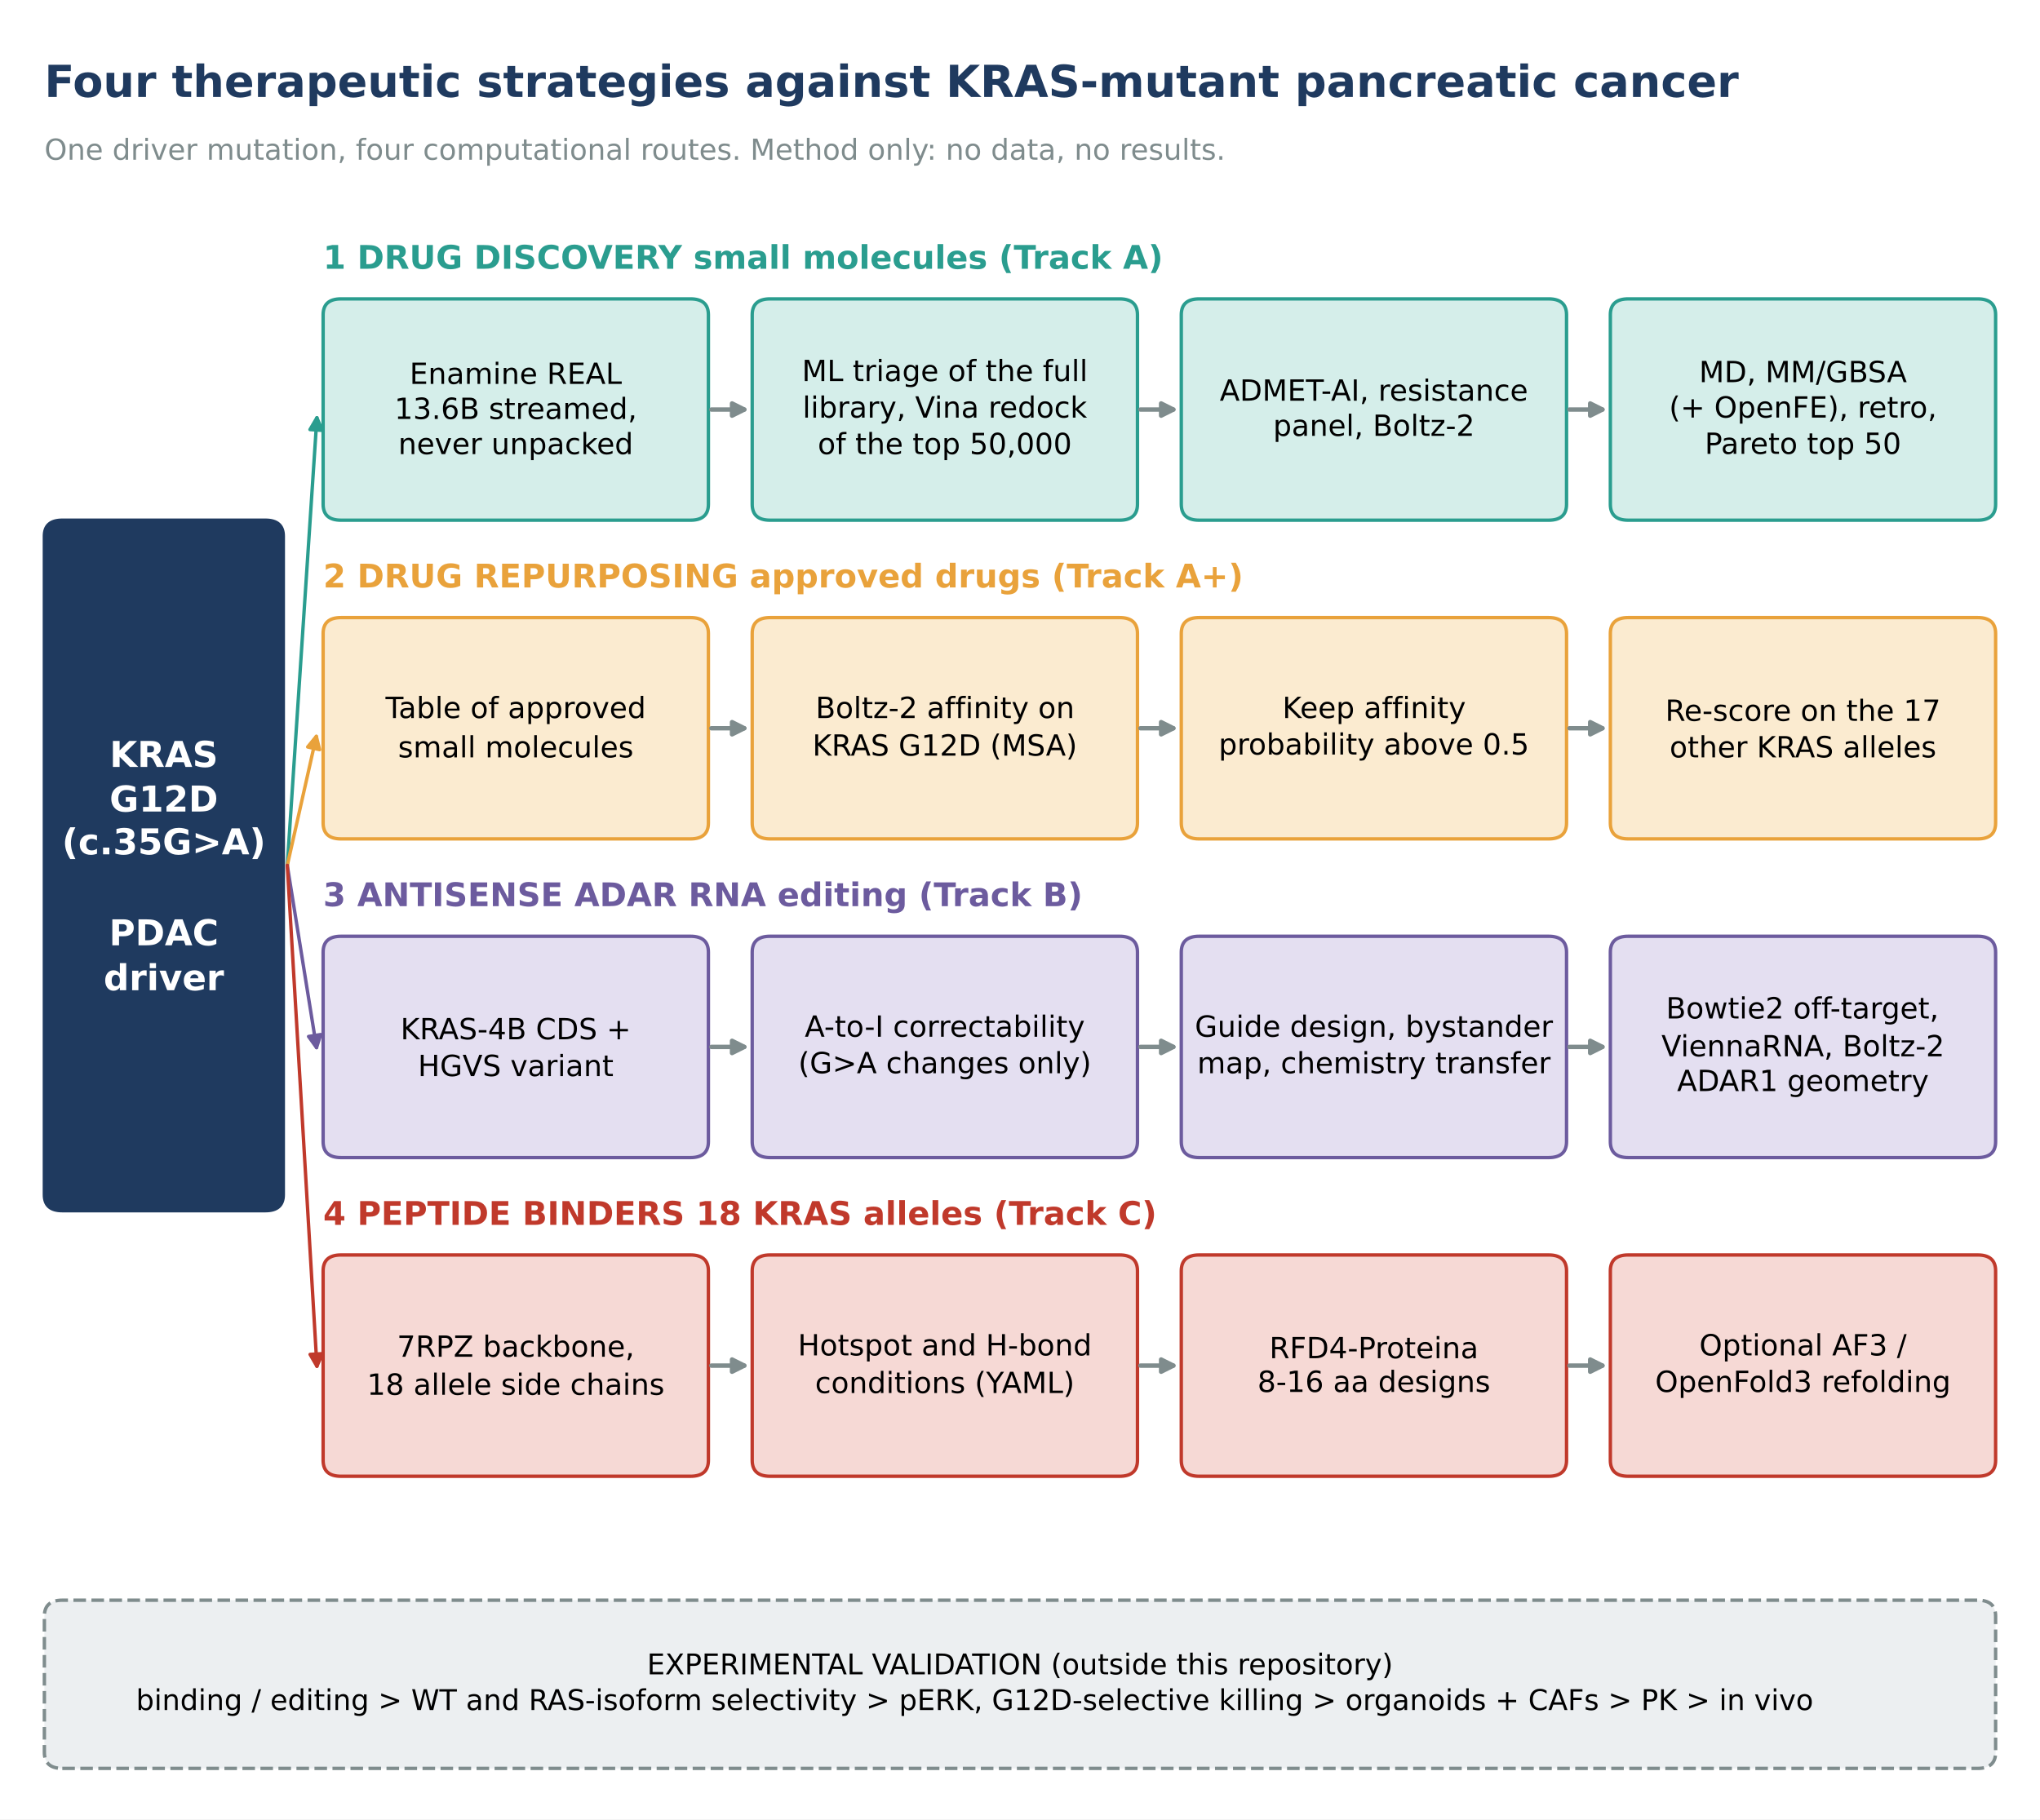
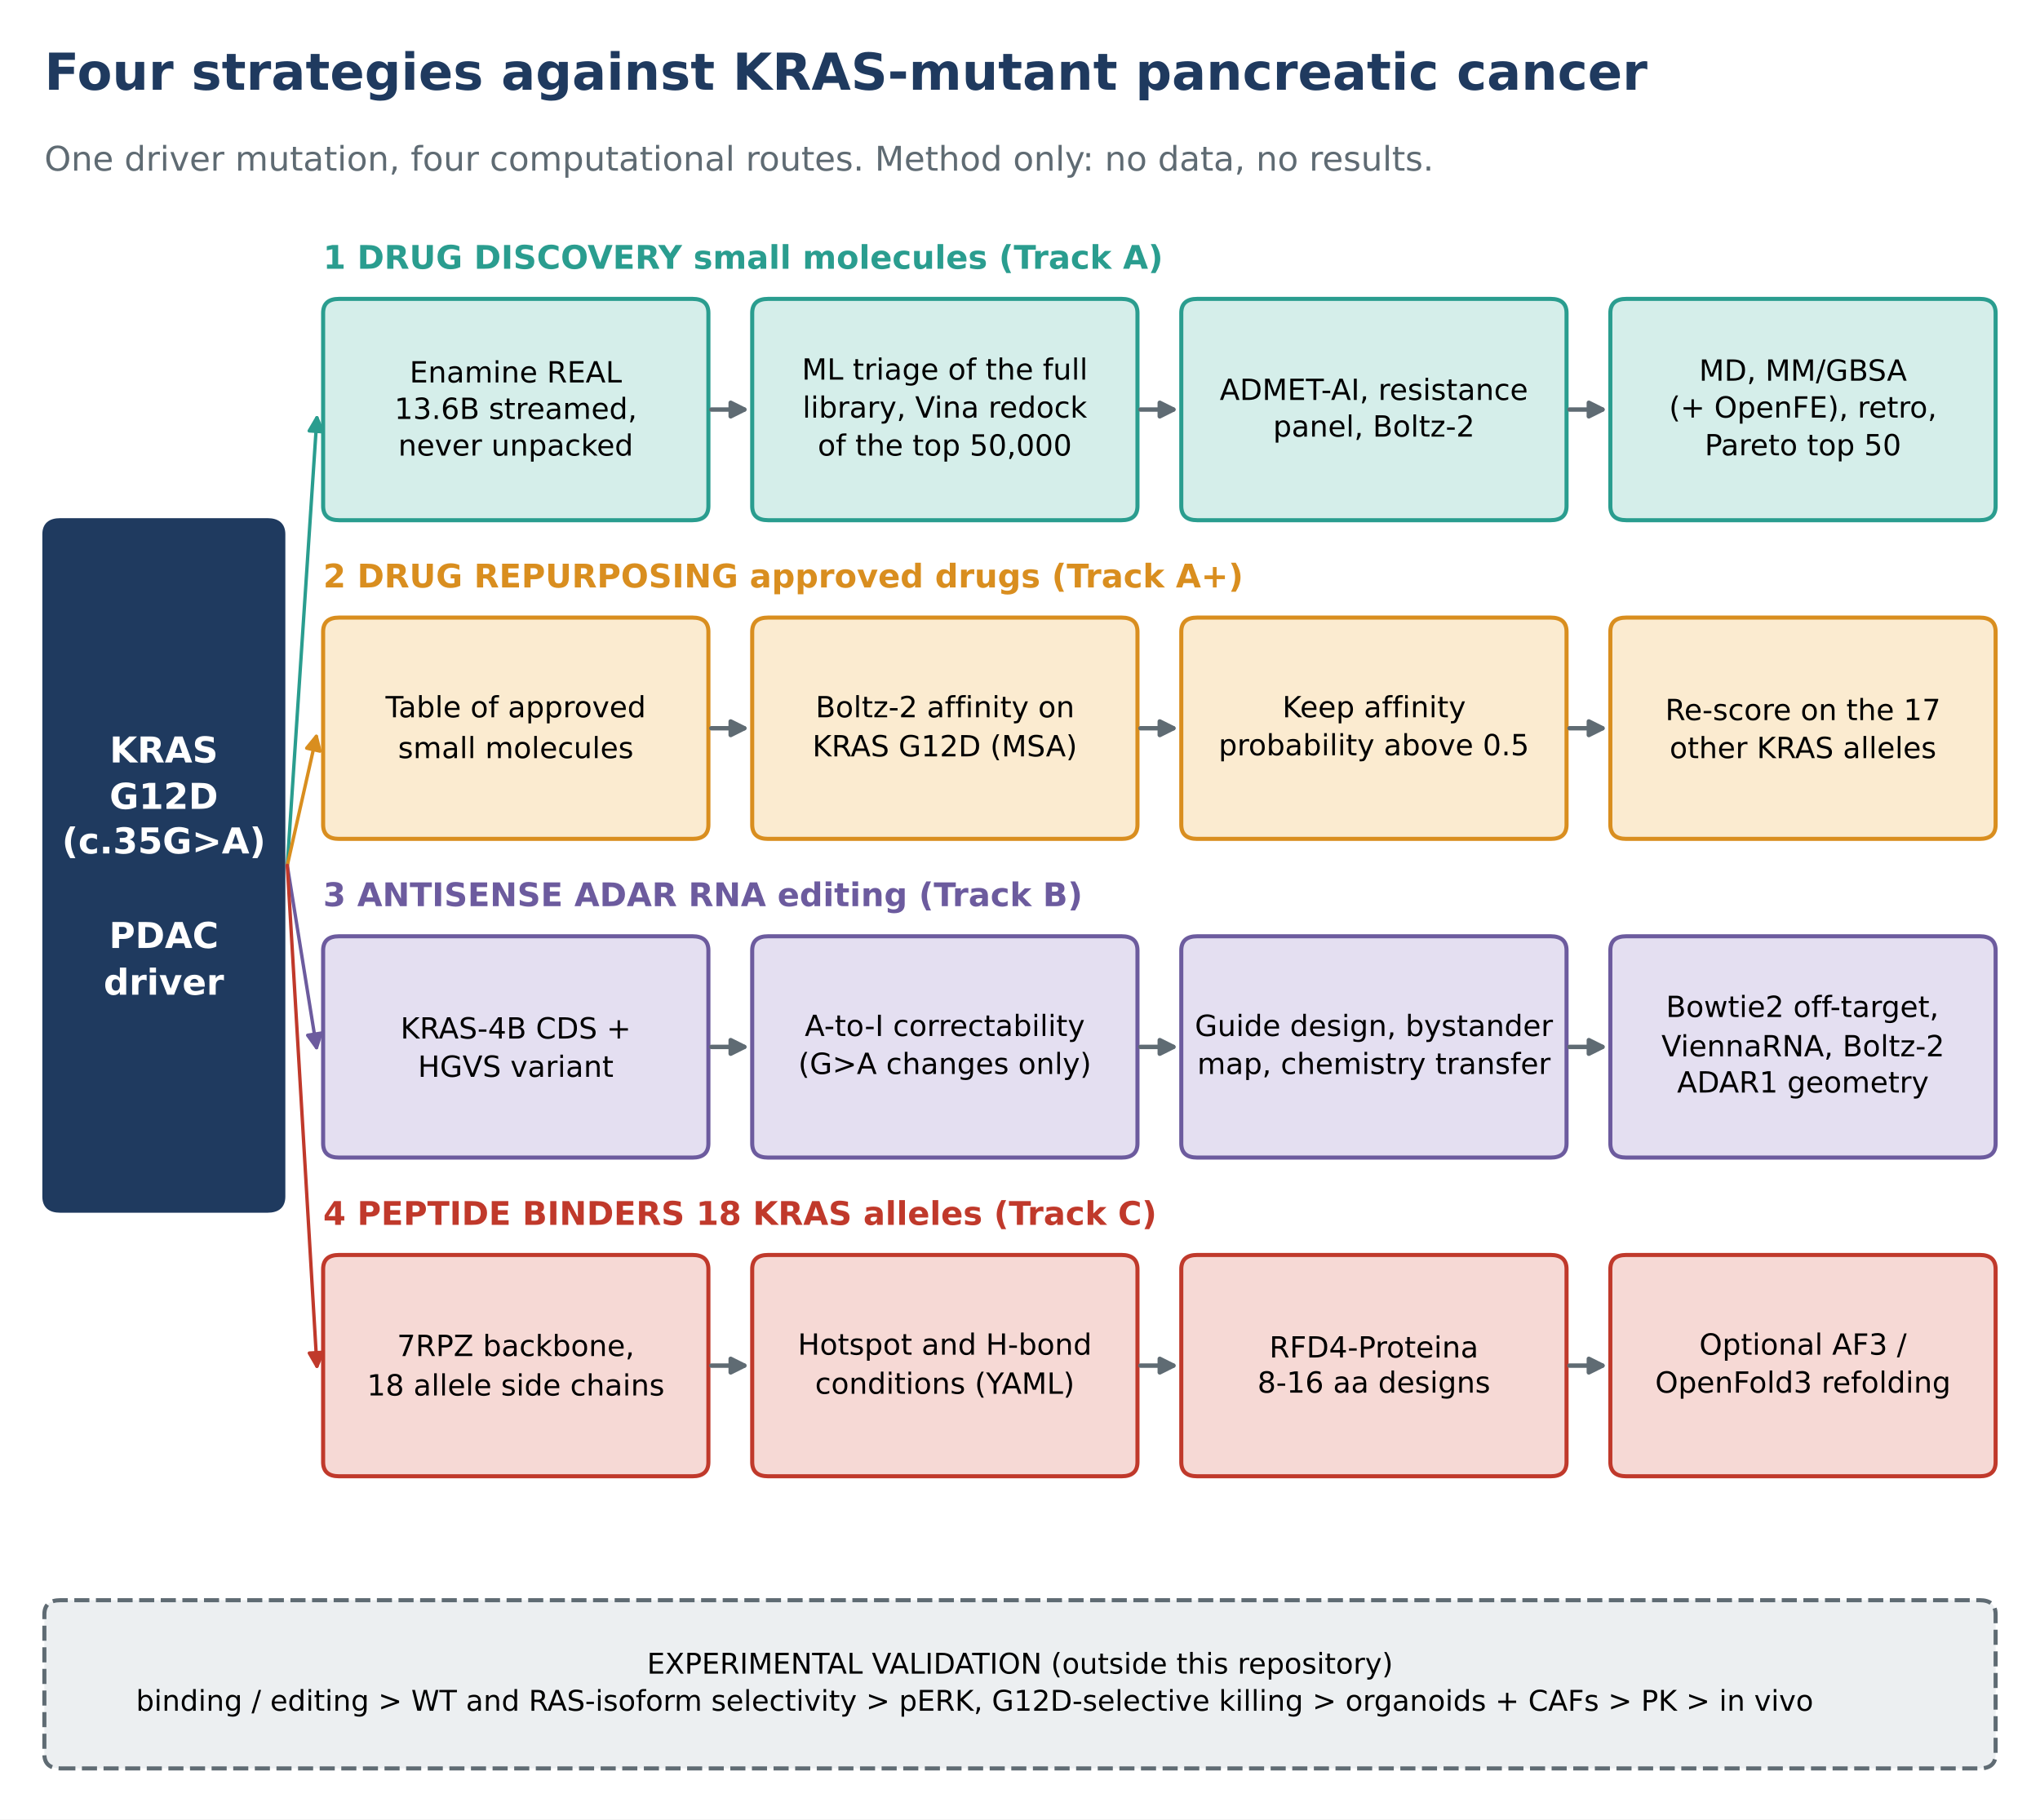
<svg xmlns="http://www.w3.org/2000/svg" width="600.3pt" height="535.536pt" viewBox="0 0 600.3 535.536" version="1.1">
  <defs>
    <style type="text/css">*{stroke-linejoin: round; stroke-linecap: butt}</style>
  </defs>
  <g id="figure_1">
    <g id="patch_1">
      <path d="M 0 535.536  L 600.3 535.536  L 600.3 0  L 0 0  z " style="fill: #ffffff" />
    </g>
    <g id="axes_1">
      <g id="patch_2">
-         <path d="M 18.332 356.361  L 78.094 356.361  Q 83.367 356.361 83.367 351.671  L 83.367 157.808  Q 83.367 153.118 78.094 153.118  L 18.332 153.118  Q 13.059 153.118 13.059 157.808  L 13.059 351.671  Q 13.059 356.361 18.332 356.361  z " clip-path="url(#p35cd5ab6e8)" style="fill: #1f3a5f; stroke: #1f3a5f; stroke-linejoin: miter" />
+         <path d="M 17.746 356.361  L 78.68 356.361  Q 83.367 356.361 83.367 352.192  L 83.367 157.287  Q 83.367 153.118 78.68 153.118  L 17.746 153.118  Q 13.059 153.118 13.059 157.287  L 13.059 352.192  Q 13.059 356.361 17.746 356.361  z " clip-path="url(#pb861a4e313)" style="fill: #1f3a5f; stroke: #1f3a5f; stroke-width: 1.2; stroke-linejoin: miter" />
      </g>
      <g id="patch_3">
-         <path d="M 100.358 153.118  L 203.184 153.118  Q 208.457 153.118 208.457 148.428  L 208.457 92.666  Q 208.457 87.976 203.184 87.976  L 100.358 87.976  Q 95.085 87.976 95.085 92.666  L 95.085 148.428  Q 95.085 153.118 100.358 153.118  z " clip-path="url(#p35cd5ab6e8)" style="fill: #d5eeea; stroke: #2a9d8f; stroke-linejoin: miter" />
+         <path d="M 99.772 153.118  L 203.769 153.118  Q 208.457 153.118 208.457 148.949  L 208.457 92.145  Q 208.457 87.976 203.769 87.976  L 99.772 87.976  Q 95.085 87.976 95.085 92.145  L 95.085 148.949  Q 95.085 153.118 99.772 153.118  z " clip-path="url(#pb861a4e313)" style="fill: #d5eeea; stroke: #2a9d8f; stroke-width: 1.2; stroke-linejoin: miter" />
      </g>
      <g id="patch_4">
-         <path d="M 226.62 153.118  L 329.445 153.118  Q 334.718 153.118 334.718 148.428  L 334.718 92.666  Q 334.718 87.976 329.445 87.976  L 226.62 87.976  Q 221.346 87.976 221.346 92.666  L 221.346 148.428  Q 221.346 153.118 226.62 153.118  z " clip-path="url(#p35cd5ab6e8)" style="fill: #d5eeea; stroke: #2a9d8f; stroke-linejoin: miter" />
+         <path d="M 226.034 153.118  L 330.031 153.118  Q 334.718 153.118 334.718 148.949  L 334.718 92.145  Q 334.718 87.976 330.031 87.976  L 226.034 87.976  Q 221.346 87.976 221.346 92.145  L 221.346 148.949  Q 221.346 153.118 226.034 153.118  z " clip-path="url(#pb861a4e313)" style="fill: #d5eeea; stroke: #2a9d8f; stroke-width: 1.2; stroke-linejoin: miter" />
      </g>
      <g id="patch_5">
-         <path d="M 352.881 153.118  L 455.706 153.118  Q 460.98 153.118 460.98 148.428  L 460.98 92.666  Q 460.98 87.976 455.706 87.976  L 352.881 87.976  Q 347.608 87.976 347.608 92.666  L 347.608 148.428  Q 347.608 153.118 352.881 153.118  z " clip-path="url(#p35cd5ab6e8)" style="fill: #d5eeea; stroke: #2a9d8f; stroke-linejoin: miter" />
+         <path d="M 352.295 153.118  L 456.292 153.118  Q 460.98 153.118 460.98 148.949  L 460.98 92.145  Q 460.98 87.976 456.292 87.976  L 352.295 87.976  Q 347.608 87.976 347.608 92.145  L 347.608 148.949  Q 347.608 153.118 352.295 153.118  z " clip-path="url(#pb861a4e313)" style="fill: #d5eeea; stroke: #2a9d8f; stroke-width: 1.2; stroke-linejoin: miter" />
      </g>
      <g id="patch_6">
-         <path d="M 479.142 153.118  L 581.968 153.118  Q 587.241 153.118 587.241 148.428  L 587.241 92.666  Q 587.241 87.976 581.968 87.976  L 479.142 87.976  Q 473.869 87.976 473.869 92.666  L 473.869 148.428  Q 473.869 153.118 479.142 153.118  z " clip-path="url(#p35cd5ab6e8)" style="fill: #d5eeea; stroke: #2a9d8f; stroke-linejoin: miter" />
+         <path d="M 478.557 153.118  L 582.554 153.118  Q 587.241 153.118 587.241 148.949  L 587.241 92.145  Q 587.241 87.976 582.554 87.976  L 478.557 87.976  Q 473.869 87.976 473.869 92.145  L 473.869 148.949  Q 473.869 153.118 478.557 153.118  z " clip-path="url(#pb861a4e313)" style="fill: #d5eeea; stroke: #2a9d8f; stroke-width: 1.2; stroke-linejoin: miter" />
      </g>
      <g id="patch_7">
-         <path d="M 100.358 246.923  L 203.184 246.923  Q 208.457 246.923 208.457 242.232  L 208.457 186.471  Q 208.457 181.781 203.184 181.781  L 100.358 181.781  Q 95.085 181.781 95.085 186.471  L 95.085 242.232  Q 95.085 246.923 100.358 246.923  z " clip-path="url(#p35cd5ab6e8)" style="fill: #fbebd0; stroke: #e9a23b; stroke-linejoin: miter" />
+         <path d="M 99.772 246.923  L 203.769 246.923  Q 208.457 246.923 208.457 242.753  L 208.457 185.95  Q 208.457 181.781 203.769 181.781  L 99.772 181.781  Q 95.085 181.781 95.085 185.95  L 95.085 242.753  Q 95.085 246.923 99.772 246.923  z " clip-path="url(#pb861a4e313)" style="fill: #fbebd0; stroke: #d98e1f; stroke-width: 1.2; stroke-linejoin: miter" />
      </g>
      <g id="patch_8">
-         <path d="M 226.62 246.923  L 329.445 246.923  Q 334.718 246.923 334.718 242.232  L 334.718 186.471  Q 334.718 181.781 329.445 181.781  L 226.62 181.781  Q 221.346 181.781 221.346 186.471  L 221.346 242.232  Q 221.346 246.923 226.62 246.923  z " clip-path="url(#p35cd5ab6e8)" style="fill: #fbebd0; stroke: #e9a23b; stroke-linejoin: miter" />
+         <path d="M 226.034 246.923  L 330.031 246.923  Q 334.718 246.923 334.718 242.753  L 334.718 185.95  Q 334.718 181.781 330.031 181.781  L 226.034 181.781  Q 221.346 181.781 221.346 185.95  L 221.346 242.753  Q 221.346 246.923 226.034 246.923  z " clip-path="url(#pb861a4e313)" style="fill: #fbebd0; stroke: #d98e1f; stroke-width: 1.2; stroke-linejoin: miter" />
      </g>
      <g id="patch_9">
-         <path d="M 352.881 246.923  L 455.706 246.923  Q 460.98 246.923 460.98 242.232  L 460.98 186.471  Q 460.98 181.781 455.706 181.781  L 352.881 181.781  Q 347.608 181.781 347.608 186.471  L 347.608 242.232  Q 347.608 246.923 352.881 246.923  z " clip-path="url(#p35cd5ab6e8)" style="fill: #fbebd0; stroke: #e9a23b; stroke-linejoin: miter" />
+         <path d="M 352.295 246.923  L 456.292 246.923  Q 460.98 246.923 460.98 242.753  L 460.98 185.95  Q 460.98 181.781 456.292 181.781  L 352.295 181.781  Q 347.608 181.781 347.608 185.95  L 347.608 242.753  Q 347.608 246.923 352.295 246.923  z " clip-path="url(#pb861a4e313)" style="fill: #fbebd0; stroke: #d98e1f; stroke-width: 1.2; stroke-linejoin: miter" />
      </g>
      <g id="patch_10">
-         <path d="M 479.142 246.923  L 581.968 246.923  Q 587.241 246.923 587.241 242.232  L 587.241 186.471  Q 587.241 181.781 581.968 181.781  L 479.142 181.781  Q 473.869 181.781 473.869 186.471  L 473.869 242.232  Q 473.869 246.923 479.142 246.923  z " clip-path="url(#p35cd5ab6e8)" style="fill: #fbebd0; stroke: #e9a23b; stroke-linejoin: miter" />
+         <path d="M 478.557 246.923  L 582.554 246.923  Q 587.241 246.923 587.241 242.753  L 587.241 185.95  Q 587.241 181.781 582.554 181.781  L 478.557 181.781  Q 473.869 181.781 473.869 185.95  L 473.869 242.753  Q 473.869 246.923 478.557 246.923  z " clip-path="url(#pb861a4e313)" style="fill: #fbebd0; stroke: #d98e1f; stroke-width: 1.2; stroke-linejoin: miter" />
      </g>
      <g id="patch_11">
-         <path d="M 100.358 340.727  L 203.184 340.727  Q 208.457 340.727 208.457 336.037  L 208.457 280.275  Q 208.457 275.585 203.184 275.585  L 100.358 275.585  Q 95.085 275.585 95.085 280.275  L 95.085 336.037  Q 95.085 340.727 100.358 340.727  z " clip-path="url(#p35cd5ab6e8)" style="fill: #e4dff1; stroke: #6c5b9e; stroke-linejoin: miter" />
+         <path d="M 99.772 340.727  L 203.769 340.727  Q 208.457 340.727 208.457 336.558  L 208.457 279.754  Q 208.457 275.585 203.769 275.585  L 99.772 275.585  Q 95.085 275.585 95.085 279.754  L 95.085 336.558  Q 95.085 340.727 99.772 340.727  z " clip-path="url(#pb861a4e313)" style="fill: #e4dff1; stroke: #6c5b9e; stroke-width: 1.2; stroke-linejoin: miter" />
      </g>
      <g id="patch_12">
-         <path d="M 226.62 340.727  L 329.445 340.727  Q 334.718 340.727 334.718 336.037  L 334.718 280.275  Q 334.718 275.585 329.445 275.585  L 226.62 275.585  Q 221.346 275.585 221.346 280.275  L 221.346 336.037  Q 221.346 340.727 226.62 340.727  z " clip-path="url(#p35cd5ab6e8)" style="fill: #e4dff1; stroke: #6c5b9e; stroke-linejoin: miter" />
+         <path d="M 226.034 340.727  L 330.031 340.727  Q 334.718 340.727 334.718 336.558  L 334.718 279.754  Q 334.718 275.585 330.031 275.585  L 226.034 275.585  Q 221.346 275.585 221.346 279.754  L 221.346 336.558  Q 221.346 340.727 226.034 340.727  z " clip-path="url(#pb861a4e313)" style="fill: #e4dff1; stroke: #6c5b9e; stroke-width: 1.2; stroke-linejoin: miter" />
      </g>
      <g id="patch_13">
-         <path d="M 352.881 340.727  L 455.706 340.727  Q 460.98 340.727 460.98 336.037  L 460.98 280.275  Q 460.98 275.585 455.706 275.585  L 352.881 275.585  Q 347.608 275.585 347.608 280.275  L 347.608 336.037  Q 347.608 340.727 352.881 340.727  z " clip-path="url(#p35cd5ab6e8)" style="fill: #e4dff1; stroke: #6c5b9e; stroke-linejoin: miter" />
+         <path d="M 352.295 340.727  L 456.292 340.727  Q 460.98 340.727 460.98 336.558  L 460.98 279.754  Q 460.98 275.585 456.292 275.585  L 352.295 275.585  Q 347.608 275.585 347.608 279.754  L 347.608 336.558  Q 347.608 340.727 352.295 340.727  z " clip-path="url(#pb861a4e313)" style="fill: #e4dff1; stroke: #6c5b9e; stroke-width: 1.2; stroke-linejoin: miter" />
      </g>
      <g id="patch_14">
-         <path d="M 479.142 340.727  L 581.968 340.727  Q 587.241 340.727 587.241 336.037  L 587.241 280.275  Q 587.241 275.585 581.968 275.585  L 479.142 275.585  Q 473.869 275.585 473.869 280.275  L 473.869 336.037  Q 473.869 340.727 479.142 340.727  z " clip-path="url(#p35cd5ab6e8)" style="fill: #e4dff1; stroke: #6c5b9e; stroke-linejoin: miter" />
+         <path d="M 478.557 340.727  L 582.554 340.727  Q 587.241 340.727 587.241 336.558  L 587.241 279.754  Q 587.241 275.585 582.554 275.585  L 478.557 275.585  Q 473.869 275.585 473.869 279.754  L 473.869 336.558  Q 473.869 340.727 478.557 340.727  z " clip-path="url(#pb861a4e313)" style="fill: #e4dff1; stroke: #6c5b9e; stroke-width: 1.2; stroke-linejoin: miter" />
      </g>
      <g id="patch_15">
-         <path d="M 100.358 434.532  L 203.184 434.532  Q 208.457 434.532 208.457 429.841  L 208.457 374.08  Q 208.457 369.39 203.184 369.39  L 100.358 369.39  Q 95.085 369.39 95.085 374.08  L 95.085 429.841  Q 95.085 434.532 100.358 434.532  z " clip-path="url(#p35cd5ab6e8)" style="fill: #f6d9d5; stroke: #c0392b; stroke-linejoin: miter" />
+         <path d="M 99.772 434.532  L 203.769 434.532  Q 208.457 434.532 208.457 430.362  L 208.457 373.559  Q 208.457 369.39 203.769 369.39  L 99.772 369.39  Q 95.085 369.39 95.085 373.559  L 95.085 430.362  Q 95.085 434.532 99.772 434.532  z " clip-path="url(#pb861a4e313)" style="fill: #f6d9d5; stroke: #c0392b; stroke-width: 1.2; stroke-linejoin: miter" />
      </g>
      <g id="patch_16">
-         <path d="M 226.62 434.532  L 329.445 434.532  Q 334.718 434.532 334.718 429.841  L 334.718 374.08  Q 334.718 369.39 329.445 369.39  L 226.62 369.39  Q 221.346 369.39 221.346 374.08  L 221.346 429.841  Q 221.346 434.532 226.62 434.532  z " clip-path="url(#p35cd5ab6e8)" style="fill: #f6d9d5; stroke: #c0392b; stroke-linejoin: miter" />
+         <path d="M 226.034 434.532  L 330.031 434.532  Q 334.718 434.532 334.718 430.362  L 334.718 373.559  Q 334.718 369.39 330.031 369.39  L 226.034 369.39  Q 221.346 369.39 221.346 373.559  L 221.346 430.362  Q 221.346 434.532 226.034 434.532  z " clip-path="url(#pb861a4e313)" style="fill: #f6d9d5; stroke: #c0392b; stroke-width: 1.2; stroke-linejoin: miter" />
      </g>
      <g id="patch_17">
-         <path d="M 352.881 434.532  L 455.706 434.532  Q 460.98 434.532 460.98 429.841  L 460.98 374.08  Q 460.98 369.39 455.706 369.39  L 352.881 369.39  Q 347.608 369.39 347.608 374.08  L 347.608 429.841  Q 347.608 434.532 352.881 434.532  z " clip-path="url(#p35cd5ab6e8)" style="fill: #f6d9d5; stroke: #c0392b; stroke-linejoin: miter" />
+         <path d="M 352.295 434.532  L 456.292 434.532  Q 460.98 434.532 460.98 430.362  L 460.98 373.559  Q 460.98 369.39 456.292 369.39  L 352.295 369.39  Q 347.608 369.39 347.608 373.559  L 347.608 430.362  Q 347.608 434.532 352.295 434.532  z " clip-path="url(#pb861a4e313)" style="fill: #f6d9d5; stroke: #c0392b; stroke-width: 1.2; stroke-linejoin: miter" />
      </g>
      <g id="patch_18">
-         <path d="M 479.142 434.532  L 581.968 434.532  Q 587.241 434.532 587.241 429.841  L 587.241 374.08  Q 587.241 369.39 581.968 369.39  L 479.142 369.39  Q 473.869 369.39 473.869 374.08  L 473.869 429.841  Q 473.869 434.532 479.142 434.532  z " clip-path="url(#p35cd5ab6e8)" style="fill: #f6d9d5; stroke: #c0392b; stroke-linejoin: miter" />
+         <path d="M 478.557 434.532  L 582.554 434.532  Q 587.241 434.532 587.241 430.362  L 587.241 373.559  Q 587.241 369.39 582.554 369.39  L 478.557 369.39  Q 473.869 369.39 473.869 373.559  L 473.869 430.362  Q 473.869 434.532 478.557 434.532  z " clip-path="url(#pb861a4e313)" style="fill: #f6d9d5; stroke: #c0392b; stroke-width: 1.2; stroke-linejoin: miter" />
      </g>
      <g id="patch_19">
-         <path d="M 18.332 520.519  L 581.968 520.519  Q 587.241 520.519 587.241 515.829  L 587.241 475.701  Q 587.241 471.011 581.968 471.011  L 18.332 471.011  Q 13.059 471.011 13.059 475.701  L 13.059 515.829  Q 13.059 520.519 18.332 520.519  z " clip-path="url(#p35cd5ab6e8)" style="fill: #eceff1; stroke-dasharray: 3.7,1.6; stroke-dashoffset: 0; stroke: #7f8c8d; stroke-linejoin: miter" />
+         <path d="M 17.746 520.519  L 582.554 520.519  Q 587.241 520.519 587.241 516.35  L 587.241 475.18  Q 587.241 471.011 582.554 471.011  L 17.746 471.011  Q 13.059 471.011 13.059 475.18  L 13.059 516.35  Q 13.059 520.519 17.746 520.519  z " clip-path="url(#pb861a4e313)" style="fill: #eceff1; stroke-dasharray: 4.44,1.92; stroke-dashoffset: 0; stroke: #5f6b73; stroke-width: 1.2; stroke-linejoin: miter" />
      </g>
      <g id="text_1">
-         <text style="font-weight: 700; font-size: 13px; font-family: 'DejaVu Sans'; text-anchor: start; fill: #1f3a5f" x="13.059" y="28.543" transform="rotate(-0 13.059 28.54296)">Four therapeutic strategies against KRAS-mutant pancreatic cancer</text>
+         <text style="font-weight: 700; font-size: 15px; font-family: 'DejaVu Sans'; text-anchor: start; fill: #1f3a5f" x="13.059" y="26.415" transform="rotate(-0 13.059 26.4147)">Four strategies against KRAS-mutant pancreatic cancer</text>
      </g>
      <g id="text_2">
-         <text style="font-size: 8.5px; font-family: 'DejaVu Sans'; text-anchor: start; fill: #7f8c8d" x="13.059" y="47.011" transform="rotate(-0 13.059 47.01138)">One driver mutation, four computational routes. Method only: no data, no results.</text>
+         <text style="font-size: 10px; font-family: 'DejaVu Sans'; text-anchor: start; fill: #5f6b73" x="13.059" y="50.236" transform="rotate(-0 13.059 50.23568)">One driver mutation, four computational routes. Method only: no data, no results.</text>
      </g>
      <g id="text_3">
-         <text style="font-weight: 700; font-size: 10.5px; font-family: 'DejaVu Sans'; fill: #ffffff" transform="translate(32.25874 225.7489)">KRAS</text>
-         <text style="font-weight: 700; font-size: 10.5px; font-family: 'DejaVu Sans'; fill: #ffffff" transform="translate(32.23987 238.8739)">G12D</text>
-         <text style="font-weight: 700; font-size: 10.5px; font-family: 'DejaVu Sans'; fill: #ffffff" transform="translate(18.23058 251.4682)">(c.35G&gt;A)</text>
-         <text style="font-weight: 700; font-size: 10.5px; font-family: 'DejaVu Sans'; fill: #ffffff" transform="translate(48.213 261.3021)" />
-         <text style="font-weight: 700; font-size: 10.5px; font-family: 'DejaVu Sans'; fill: #ffffff" transform="translate(32.09058 278.2489)">PDAC</text>
-         <text style="font-weight: 700; font-size: 10.5px; font-family: 'DejaVu Sans'; fill: #ffffff" transform="translate(30.49425 291.4666)">driver</text>
+         <text style="font-weight: 700; font-size: 10.5px; font-family: 'DejaVu Sans'; fill: #ffffff" transform="translate(32.25874 224.4364)">KRAS</text>
+         <text style="font-weight: 700; font-size: 10.5px; font-family: 'DejaVu Sans'; fill: #ffffff" transform="translate(32.23987 238.0864)">G12D</text>
+         <text style="font-weight: 700; font-size: 10.5px; font-family: 'DejaVu Sans'; fill: #ffffff" transform="translate(18.23058 251.2057)">(c.35G&gt;A)</text>
+         <text style="font-weight: 700; font-size: 10.5px; font-family: 'DejaVu Sans'; fill: #ffffff" transform="translate(48.213 261.5646)" />
+         <text style="font-weight: 700; font-size: 10.5px; font-family: 'DejaVu Sans'; fill: #ffffff" transform="translate(32.09058 279.0364)">PDAC</text>
+         <text style="font-weight: 700; font-size: 10.5px; font-family: 'DejaVu Sans'; fill: #ffffff" transform="translate(30.49425 292.7791)">driver</text>
      </g>
      <g id="text_4">
        <text style="font-weight: 700; font-size: 9.6px; font-family: 'DejaVu Sans'; text-anchor: start; fill: #2a9d8f" x="95.085" y="79.117" transform="rotate(-0 95.085 79.11677)">1  DRUG DISCOVERY    small molecules (Track A)</text>
      </g>
      <g id="text_5">
-         <text style="font-size: 8.6px; font-family: 'DejaVu Sans'" transform="translate(120.5307 113.0033)">Enamine REAL</text>
+         <text style="font-size: 8.6px; font-family: 'DejaVu Sans'" transform="translate(120.5307 112.5733)">Enamine REAL</text>
        <text style="font-size: 8.6px; font-family: 'DejaVu Sans'" transform="translate(116.0694 123.3145)">13.6B streamed,</text>
-         <text style="font-size: 8.6px; font-family: 'DejaVu Sans'" transform="translate(117.1827 133.6701)">never unpacked</text>
+         <text style="font-size: 8.6px; font-family: 'DejaVu Sans'" transform="translate(117.1827 134.1001)">never unpacked</text>
      </g>
      <g id="text_6">
-         <text style="font-size: 8.6px; font-family: 'DejaVu Sans'" transform="translate(235.9716 112.1701)">ML triage of the full</text>
+         <text style="font-size: 8.6px; font-family: 'DejaVu Sans'" transform="translate(235.9716 111.7401)">ML triage of the full</text>
        <text style="font-size: 8.6px; font-family: 'DejaVu Sans'" transform="translate(236.1624 122.9201)">library, Vina redock</text>
-         <text style="font-size: 8.6px; font-family: 'DejaVu Sans'" transform="translate(240.6384 133.6701)">of the top 50,000</text>
+         <text style="font-size: 8.6px; font-family: 'DejaVu Sans'" transform="translate(240.6384 134.1001)">of the top 50,000</text>
      </g>
      <g id="patch_20">
-         <path d="M 209.335 120.547  Q 214.902 120.547 219.014 120.547  " style="fill: none; stroke: #7f8c8d; stroke-width: 1.3; stroke-linecap: round" />
-         <path d="M 215.414 118.747  L 219.014 120.547  L 215.414 122.347  z " style="fill: #7f8c8d; stroke: #7f8c8d; stroke-width: 1.3; stroke-linecap: round" />
+         <path d="M 209.335 120.547  Q 214.902 120.547 219.014 120.547  " style="fill: none; stroke: #5f6b73; stroke-width: 1.3; stroke-linecap: round" />
+         <path d="M 215.014 118.547  L 219.014 120.547  L 215.014 122.547  z " style="fill: #5f6b73; stroke: #5f6b73; stroke-width: 1.3; stroke-linecap: round" />
      </g>
      <g id="text_7">
-         <text style="font-size: 8.6px; font-family: 'DejaVu Sans'" transform="translate(358.9328 117.9395)">ADMET-AI, resistance</text>
-         <text style="font-size: 8.6px; font-family: 'DejaVu Sans'" transform="translate(374.6244 128.2951)">panel, Boltz-2</text>
+         <text style="font-size: 8.6px; font-family: 'DejaVu Sans'" transform="translate(358.9328 117.7245)">ADMET-AI, resistance</text>
+         <text style="font-size: 8.6px; font-family: 'DejaVu Sans'" transform="translate(374.6244 128.5101)">panel, Boltz-2</text>
      </g>
      <g id="patch_21">
-         <path d="M 335.597 120.547  Q 341.163 120.547 345.276 120.547  " style="fill: none; stroke: #7f8c8d; stroke-width: 1.3; stroke-linecap: round" />
-         <path d="M 341.676 118.747  L 345.276 120.547  L 341.676 122.347  z " style="fill: #7f8c8d; stroke: #7f8c8d; stroke-width: 1.3; stroke-linecap: round" />
+         <path d="M 335.597 120.547  Q 341.163 120.547 345.276 120.547  " style="fill: none; stroke: #5f6b73; stroke-width: 1.3; stroke-linecap: round" />
+         <path d="M 341.276 118.547  L 345.276 120.547  L 341.276 122.547  z " style="fill: #5f6b73; stroke: #5f6b73; stroke-width: 1.3; stroke-linecap: round" />
      </g>
      <g id="text_8">
-         <text style="font-size: 8.6px; font-family: 'DejaVu Sans'" transform="translate(499.9741 112.4886)">MD, MM/GBSA</text>
+         <text style="font-size: 8.6px; font-family: 'DejaVu Sans'" transform="translate(499.9741 112.0586)">MD, MM/GBSA</text>
        <text style="font-size: 8.6px; font-family: 'DejaVu Sans'" transform="translate(491.1457 122.9154)">(+ OpenFE), retro,</text>
-         <text style="font-size: 8.6px; font-family: 'DejaVu Sans'" transform="translate(501.633 133.5942)">Pareto top 50</text>
+         <text style="font-size: 8.6px; font-family: 'DejaVu Sans'" transform="translate(501.633 134.0242)">Pareto top 50</text>
      </g>
      <g id="patch_22">
-         <path d="M 461.858 120.547  Q 467.424 120.547 471.537 120.547  " style="fill: none; stroke: #7f8c8d; stroke-width: 1.3; stroke-linecap: round" />
-         <path d="M 467.937 118.747  L 471.537 120.547  L 467.937 122.347  z " style="fill: #7f8c8d; stroke: #7f8c8d; stroke-width: 1.3; stroke-linecap: round" />
+         <path d="M 461.858 120.547  Q 467.424 120.547 471.537 120.547  " style="fill: none; stroke: #5f6b73; stroke-width: 1.3; stroke-linecap: round" />
+         <path d="M 467.537 118.547  L 471.537 120.547  L 467.537 122.547  z " style="fill: #5f6b73; stroke: #5f6b73; stroke-width: 1.3; stroke-linecap: round" />
      </g>
      <g id="patch_23">
        <path d="M 84.539 254.74  Q 88.933 188.295 93.254 122.966  " style="fill: none; stroke: #2a9d8f; stroke-linecap: round" />
-         <path d="M 91.22 126.439  L 93.254 122.966  L 94.812 126.676  z " style="fill: #2a9d8f; stroke: #2a9d8f; stroke-linecap: round" />
+         <path d="M 90.994 126.825  L 93.254 122.966  L 94.985 127.089  z " style="fill: #2a9d8f; stroke: #2a9d8f; stroke-linecap: round" />
      </g>
      <g id="text_9">
-         <text style="font-weight: 700; font-size: 9.6px; font-family: 'DejaVu Sans'; text-anchor: start; fill: #e9a23b" x="95.085" y="172.921" transform="rotate(-0 95.085 172.9212)">2  DRUG REPURPOSING    approved drugs (Track A+)</text>
+         <text style="font-weight: 700; font-size: 9.6px; font-family: 'DejaVu Sans'; text-anchor: start; fill: #d98e1f" x="95.085" y="172.921" transform="rotate(-0 95.085 172.9212)">2  DRUG REPURPOSING    approved drugs (Track A+)</text>
      </g>
      <g id="text_10">
-         <text style="font-size: 8.6px; font-family: 'DejaVu Sans'" transform="translate(113.4531 211.3496)">Table of approved</text>
-         <text style="font-size: 8.6px; font-family: 'DejaVu Sans'" transform="translate(117.1216 222.9327)">small molecules</text>
+         <text style="font-size: 8.6px; font-family: 'DejaVu Sans'" transform="translate(113.4531 211.1346)">Table of approved</text>
+         <text style="font-size: 8.6px; font-family: 'DejaVu Sans'" transform="translate(117.1216 223.1477)">small molecules</text>
      </g>
      <g id="text_11">
-         <text style="font-size: 8.6px; font-family: 'DejaVu Sans'" transform="translate(239.9941 211.3496)">Boltz-2 affinity on</text>
-         <text style="font-size: 8.6px; font-family: 'DejaVu Sans'" transform="translate(239.0629 222.4221)">KRAS G12D (MSA)</text>
+         <text style="font-size: 8.6px; font-family: 'DejaVu Sans'" transform="translate(239.9941 211.1346)">Boltz-2 affinity on</text>
+         <text style="font-size: 8.6px; font-family: 'DejaVu Sans'" transform="translate(239.0629 222.6371)">KRAS G12D (MSA)</text>
      </g>
      <g id="patch_24">
-         <path d="M 209.335 214.352  Q 214.902 214.352 219.014 214.352  " style="fill: none; stroke: #7f8c8d; stroke-width: 1.3; stroke-linecap: round" />
-         <path d="M 215.414 212.552  L 219.014 214.352  L 215.414 216.152  z " style="fill: #7f8c8d; stroke: #7f8c8d; stroke-width: 1.3; stroke-linecap: round" />
+         <path d="M 209.335 214.352  Q 214.902 214.352 219.014 214.352  " style="fill: none; stroke: #5f6b73; stroke-width: 1.3; stroke-linecap: round" />
+         <path d="M 215.014 212.352  L 219.014 214.352  L 215.014 216.352  z " style="fill: #5f6b73; stroke: #5f6b73; stroke-width: 1.3; stroke-linecap: round" />
      </g>
      <g id="text_12">
-         <text style="font-size: 8.6px; font-family: 'DejaVu Sans'" transform="translate(377.3569 211.3496)">Keep affinity</text>
-         <text style="font-size: 8.6px; font-family: 'DejaVu Sans'" transform="translate(358.5921 222.0996)">probability above 0.5</text>
+         <text style="font-size: 8.6px; font-family: 'DejaVu Sans'" transform="translate(377.3569 211.1346)">Keep affinity</text>
+         <text style="font-size: 8.6px; font-family: 'DejaVu Sans'" transform="translate(358.5921 222.3146)">probability above 0.5</text>
      </g>
      <g id="patch_25">
-         <path d="M 335.597 214.352  Q 341.163 214.352 345.276 214.352  " style="fill: none; stroke: #7f8c8d; stroke-width: 1.3; stroke-linecap: round" />
-         <path d="M 341.676 212.552  L 345.276 214.352  L 341.676 216.152  z " style="fill: #7f8c8d; stroke: #7f8c8d; stroke-width: 1.3; stroke-linecap: round" />
+         <path d="M 335.597 214.352  Q 341.163 214.352 345.276 214.352  " style="fill: none; stroke: #5f6b73; stroke-width: 1.3; stroke-linecap: round" />
+         <path d="M 341.276 212.352  L 345.276 214.352  L 341.276 216.352  z " style="fill: #5f6b73; stroke: #5f6b73; stroke-width: 1.3; stroke-linecap: round" />
      </g>
      <g id="text_13">
-         <text style="font-size: 8.6px; font-family: 'DejaVu Sans'" transform="translate(490.0243 212.1827)">Re-score on the 17</text>
-         <text style="font-size: 8.6px; font-family: 'DejaVu Sans'" transform="translate(491.311 222.9327)">other KRAS alleles</text>
+         <text style="font-size: 8.6px; font-family: 'DejaVu Sans'" transform="translate(490.0243 211.9677)">Re-score on the 17</text>
+         <text style="font-size: 8.6px; font-family: 'DejaVu Sans'" transform="translate(491.311 223.1477)">other KRAS alleles</text>
      </g>
      <g id="patch_26">
-         <path d="M 461.858 214.352  Q 467.424 214.352 471.537 214.352  " style="fill: none; stroke: #7f8c8d; stroke-width: 1.3; stroke-linecap: round" />
-         <path d="M 467.937 212.552  L 471.537 214.352  L 467.937 216.152  z " style="fill: #7f8c8d; stroke: #7f8c8d; stroke-width: 1.3; stroke-linecap: round" />
+         <path d="M 461.858 214.352  Q 467.424 214.352 471.537 214.352  " style="fill: none; stroke: #5f6b73; stroke-width: 1.3; stroke-linecap: round" />
+         <path d="M 467.537 212.352  L 471.537 214.352  L 467.537 216.352  z " style="fill: #5f6b73; stroke: #5f6b73; stroke-width: 1.3; stroke-linecap: round" />
      </g>
      <g id="patch_27">
-         <path d="M 84.539 254.74  Q 88.933 235.197 93.082 216.745  " style="fill: none; stroke: #e9a23b; stroke-linecap: round" />
-         <path d="M 90.536 219.863  L 93.082 216.745  L 94.048 220.652  z " style="fill: #e9a23b; stroke: #e9a23b; stroke-linecap: round" />
+         <path d="M 84.539 254.74  Q 88.933 235.197 93.082 216.745  " style="fill: none; stroke: #d98e1f; stroke-linecap: round" />
+         <path d="M 90.253 220.209  L 93.082 216.745  L 94.156 221.087  z " style="fill: #d98e1f; stroke: #d98e1f; stroke-linecap: round" />
      </g>
      <g id="text_14">
        <text style="font-weight: 700; font-size: 9.6px; font-family: 'DejaVu Sans'; text-anchor: start; fill: #6c5b9e" x="95.085" y="266.726" transform="rotate(-0 95.085 266.7257)">3  ANTISENSE    ADAR RNA editing (Track B)</text>
      </g>
      <g id="text_15">
-         <text style="font-size: 8.6px; font-family: 'DejaVu Sans'" transform="translate(117.8485 305.9113)">KRAS-4B CDS +</text>
-         <text style="font-size: 8.6px; font-family: 'DejaVu Sans'" transform="translate(122.979 316.7372)">HGVS variant</text>
+         <text style="font-size: 8.6px; font-family: 'DejaVu Sans'" transform="translate(117.8485 305.6963)">KRAS-4B CDS +</text>
+         <text style="font-size: 8.6px; font-family: 'DejaVu Sans'" transform="translate(122.979 316.9522)">HGVS variant</text>
      </g>
      <g id="text_16">
-         <text style="font-size: 8.6px; font-family: 'DejaVu Sans'" transform="translate(236.8148 305.1541)">A-to-I correctability</text>
-         <text style="font-size: 8.6px; font-family: 'DejaVu Sans'" transform="translate(234.906 315.9041)">(G&gt;A changes only)</text>
+         <text style="font-size: 8.6px; font-family: 'DejaVu Sans'" transform="translate(236.8148 304.9391)">A-to-I correctability</text>
+         <text style="font-size: 8.6px; font-family: 'DejaVu Sans'" transform="translate(234.906 316.1191)">(G&gt;A changes only)</text>
      </g>
      <g id="patch_28">
-         <path d="M 209.335 308.156  Q 214.902 308.156 219.014 308.156  " style="fill: none; stroke: #7f8c8d; stroke-width: 1.3; stroke-linecap: round" />
-         <path d="M 215.414 306.356  L 219.014 308.156  L 215.414 309.956  z " style="fill: #7f8c8d; stroke: #7f8c8d; stroke-width: 1.3; stroke-linecap: round" />
+         <path d="M 209.335 308.156  Q 214.902 308.156 219.014 308.156  " style="fill: none; stroke: #5f6b73; stroke-width: 1.3; stroke-linecap: round" />
+         <path d="M 215.014 306.156  L 219.014 308.156  L 215.014 310.156  z " style="fill: #5f6b73; stroke: #5f6b73; stroke-width: 1.3; stroke-linecap: round" />
      </g>
      <g id="text_17">
-         <text style="font-size: 8.6px; font-family: 'DejaVu Sans'" transform="translate(351.5972 305.1541)">Guide design, bystander</text>
-         <text style="font-size: 8.6px; font-family: 'DejaVu Sans'" transform="translate(352.3027 315.9041)">map, chemistry transfer</text>
+         <text style="font-size: 8.6px; font-family: 'DejaVu Sans'" transform="translate(351.5972 304.9391)">Guide design, bystander</text>
+         <text style="font-size: 8.6px; font-family: 'DejaVu Sans'" transform="translate(352.3027 316.1191)">map, chemistry transfer</text>
      </g>
      <g id="patch_29">
-         <path d="M 335.597 308.156  Q 341.163 308.156 345.276 308.156  " style="fill: none; stroke: #7f8c8d; stroke-width: 1.3; stroke-linecap: round" />
-         <path d="M 341.676 306.356  L 345.276 308.156  L 341.676 309.956  z " style="fill: #7f8c8d; stroke: #7f8c8d; stroke-width: 1.3; stroke-linecap: round" />
+         <path d="M 335.597 308.156  Q 341.163 308.156 345.276 308.156  " style="fill: none; stroke: #5f6b73; stroke-width: 1.3; stroke-linecap: round" />
+         <path d="M 341.276 306.156  L 345.276 308.156  L 341.276 310.156  z " style="fill: #5f6b73; stroke: #5f6b73; stroke-width: 1.3; stroke-linecap: round" />
      </g>
      <g id="text_18">
-         <text style="font-size: 8.6px; font-family: 'DejaVu Sans'" transform="translate(490.2427 299.7791)">Bowtie2 off-target,</text>
+         <text style="font-size: 8.6px; font-family: 'DejaVu Sans'" transform="translate(490.2427 299.3491)">Bowtie2 off-target,</text>
        <text style="font-size: 8.6px; font-family: 'DejaVu Sans'" transform="translate(488.8976 310.9235)">ViennaRNA, Boltz-2</text>
-         <text style="font-size: 8.6px; font-family: 'DejaVu Sans'" transform="translate(493.5066 321.1467)">ADAR1 geometry</text>
+         <text style="font-size: 8.6px; font-family: 'DejaVu Sans'" transform="translate(493.5066 321.5767)">ADAR1 geometry</text>
      </g>
      <g id="patch_30">
-         <path d="M 461.858 308.156  Q 467.424 308.156 471.537 308.156  " style="fill: none; stroke: #7f8c8d; stroke-width: 1.3; stroke-linecap: round" />
-         <path d="M 467.937 306.356  L 471.537 308.156  L 467.937 309.956  z " style="fill: #7f8c8d; stroke: #7f8c8d; stroke-width: 1.3; stroke-linecap: round" />
+         <path d="M 461.858 308.156  Q 467.424 308.156 471.537 308.156  " style="fill: none; stroke: #5f6b73; stroke-width: 1.3; stroke-linecap: round" />
+         <path d="M 467.537 306.156  L 471.537 308.156  L 467.537 310.156  z " style="fill: #5f6b73; stroke: #5f6b73; stroke-width: 1.3; stroke-linecap: round" />
      </g>
      <g id="patch_31">
        <path d="M 84.539 254.74  Q 88.933 282.099 93.15 308.355  " style="fill: none; stroke: #6c5b9e; stroke-linecap: round" />
-         <path d="M 94.356 304.515  L 93.15 308.355  L 90.802 305.086  z " style="fill: #6c5b9e; stroke: #6c5b9e; stroke-linecap: round" />
+         <path d="M 94.49 304.088  L 93.15 308.355  L 90.541 304.723  z " style="fill: #6c5b9e; stroke: #6c5b9e; stroke-linecap: round" />
      </g>
      <g id="text_19">
        <text style="font-weight: 700; font-size: 9.6px; font-family: 'DejaVu Sans'; text-anchor: start; fill: #c0392b" x="95.085" y="360.53" transform="rotate(-0 95.085 360.5302)">4  PEPTIDE BINDERS    18 KRAS alleles (Track C)</text>
      </g>
      <g id="text_20">
-         <text style="font-size: 8.6px; font-family: 'DejaVu Sans'" transform="translate(116.8246 399.353)">7RPZ backbone,</text>
-         <text style="font-size: 8.6px; font-family: 'DejaVu Sans'" transform="translate(107.9941 410.5417)">18 allele side chains</text>
+         <text style="font-size: 8.6px; font-family: 'DejaVu Sans'" transform="translate(116.8246 399.138)">7RPZ backbone,</text>
+         <text style="font-size: 8.6px; font-family: 'DejaVu Sans'" transform="translate(107.9941 410.7567)">18 allele side chains</text>
      </g>
      <g id="text_21">
-         <text style="font-size: 8.6px; font-family: 'DejaVu Sans'" transform="translate(234.7709 398.9586)">Hotspot and H-bond</text>
-         <text style="font-size: 8.6px; font-family: 'DejaVu Sans'" transform="translate(239.8489 410.0358)">conditions (YAML)</text>
+         <text style="font-size: 8.6px; font-family: 'DejaVu Sans'" transform="translate(234.7709 398.7436)">Hotspot and H-bond</text>
+         <text style="font-size: 8.6px; font-family: 'DejaVu Sans'" transform="translate(239.8489 410.2508)">conditions (YAML)</text>
      </g>
      <g id="patch_32">
-         <path d="M 209.335 401.961  Q 214.902 401.961 219.014 401.961  " style="fill: none; stroke: #7f8c8d; stroke-width: 1.3; stroke-linecap: round" />
-         <path d="M 215.414 400.161  L 219.014 401.961  L 215.414 403.761  z " style="fill: #7f8c8d; stroke: #7f8c8d; stroke-width: 1.3; stroke-linecap: round" />
+         <path d="M 209.335 401.961  Q 214.902 401.961 219.014 401.961  " style="fill: none; stroke: #5f6b73; stroke-width: 1.3; stroke-linecap: round" />
+         <path d="M 215.014 399.961  L 219.014 401.961  L 215.014 403.961  z " style="fill: #5f6b73; stroke: #5f6b73; stroke-width: 1.3; stroke-linecap: round" />
      </g>
      <g id="text_22">
-         <text style="font-size: 8.6px; font-family: 'DejaVu Sans'" transform="translate(373.5266 399.7917)">RFD4-Proteina</text>
-         <text style="font-size: 8.6px; font-family: 'DejaVu Sans'" transform="translate(370.0261 409.7086)">8-16 aa designs</text>
+         <text style="font-size: 8.6px; font-family: 'DejaVu Sans'" transform="translate(373.5266 399.5767)">RFD4-Proteina</text>
+         <text style="font-size: 8.6px; font-family: 'DejaVu Sans'" transform="translate(370.0261 409.9236)">8-16 aa designs</text>
      </g>
      <g id="patch_33">
-         <path d="M 335.597 401.961  Q 341.163 401.961 345.276 401.961  " style="fill: none; stroke: #7f8c8d; stroke-width: 1.3; stroke-linecap: round" />
-         <path d="M 341.676 400.161  L 345.276 401.961  L 341.676 403.761  z " style="fill: #7f8c8d; stroke: #7f8c8d; stroke-width: 1.3; stroke-linecap: round" />
+         <path d="M 335.597 401.961  Q 341.163 401.961 345.276 401.961  " style="fill: none; stroke: #5f6b73; stroke-width: 1.3; stroke-linecap: round" />
+         <path d="M 341.276 399.961  L 345.276 401.961  L 341.276 403.961  z " style="fill: #5f6b73; stroke: #5f6b73; stroke-width: 1.3; stroke-linecap: round" />
      </g>
      <g id="text_23">
-         <text style="font-size: 8.6px; font-family: 'DejaVu Sans'" transform="translate(500.042 398.9586)">Optional AF3 /</text>
-         <text style="font-size: 8.6px; font-family: 'DejaVu Sans'" transform="translate(487.054 409.7086)">OpenFold3 refolding</text>
+         <text style="font-size: 8.6px; font-family: 'DejaVu Sans'" transform="translate(500.042 398.7436)">Optional AF3 /</text>
+         <text style="font-size: 8.6px; font-family: 'DejaVu Sans'" transform="translate(487.054 409.9236)">OpenFold3 refolding</text>
      </g>
      <g id="patch_34">
-         <path d="M 461.858 401.961  Q 467.424 401.961 471.537 401.961  " style="fill: none; stroke: #7f8c8d; stroke-width: 1.3; stroke-linecap: round" />
-         <path d="M 467.937 400.161  L 471.537 401.961  L 467.937 403.761  z " style="fill: #7f8c8d; stroke: #7f8c8d; stroke-width: 1.3; stroke-linecap: round" />
+         <path d="M 461.858 401.961  Q 467.424 401.961 471.537 401.961  " style="fill: none; stroke: #5f6b73; stroke-width: 1.3; stroke-linecap: round" />
+         <path d="M 467.537 399.961  L 471.537 401.961  L 467.537 403.961  z " style="fill: #5f6b73; stroke: #5f6b73; stroke-width: 1.3; stroke-linecap: round" />
      </g>
      <g id="patch_35">
        <path d="M 84.539 254.74  Q 88.933 329.001 93.261 402.147  " style="fill: none; stroke: #c0392b; stroke-linecap: round" />
-         <path d="M 94.845 398.447  L 93.261 402.147  L 91.252 398.66  z " style="fill: #c0392b; stroke: #c0392b; stroke-linecap: round" />
+         <path d="M 95.021 398.036  L 93.261 402.147  L 91.028 398.272  z " style="fill: #c0392b; stroke: #c0392b; stroke-linecap: round" />
      </g>
      <g id="text_24">
-         <text style="font-size: 8.4px; font-family: 'DejaVu Sans'" transform="translate(190.385 492.8329)">EXPERIMENTAL VALIDATION (outside this repository)</text>
-         <text style="font-size: 8.4px; font-family: 'DejaVu Sans'" transform="translate(40.01906 503.3329)">binding / editing  &gt;  WT and RAS-isoform selectivity  &gt;  pERK, G12D-selective killing  &gt;  organoids + CAFs  &gt;  PK  &gt;  in vivo</text>
+         <text style="font-size: 8.4px; font-family: 'DejaVu Sans'" transform="translate(190.385 492.6229)">EXPERIMENTAL VALIDATION (outside this repository)</text>
+         <text style="font-size: 8.4px; font-family: 'DejaVu Sans'" transform="translate(40.01906 503.5429)">binding / editing  &gt;  WT and RAS-isoform selectivity  &gt;  pERK, G12D-selective killing  &gt;  organoids + CAFs  &gt;  PK  &gt;  in vivo</text>
      </g>
    </g>
  </g>
  <defs>
-     <clipPath id="p35cd5ab6e8">
+     <clipPath id="pb861a4e313">
      <rect x="7.2" y="7.2" width="585.9" height="521.136" />
    </clipPath>
  </defs>
</svg>
